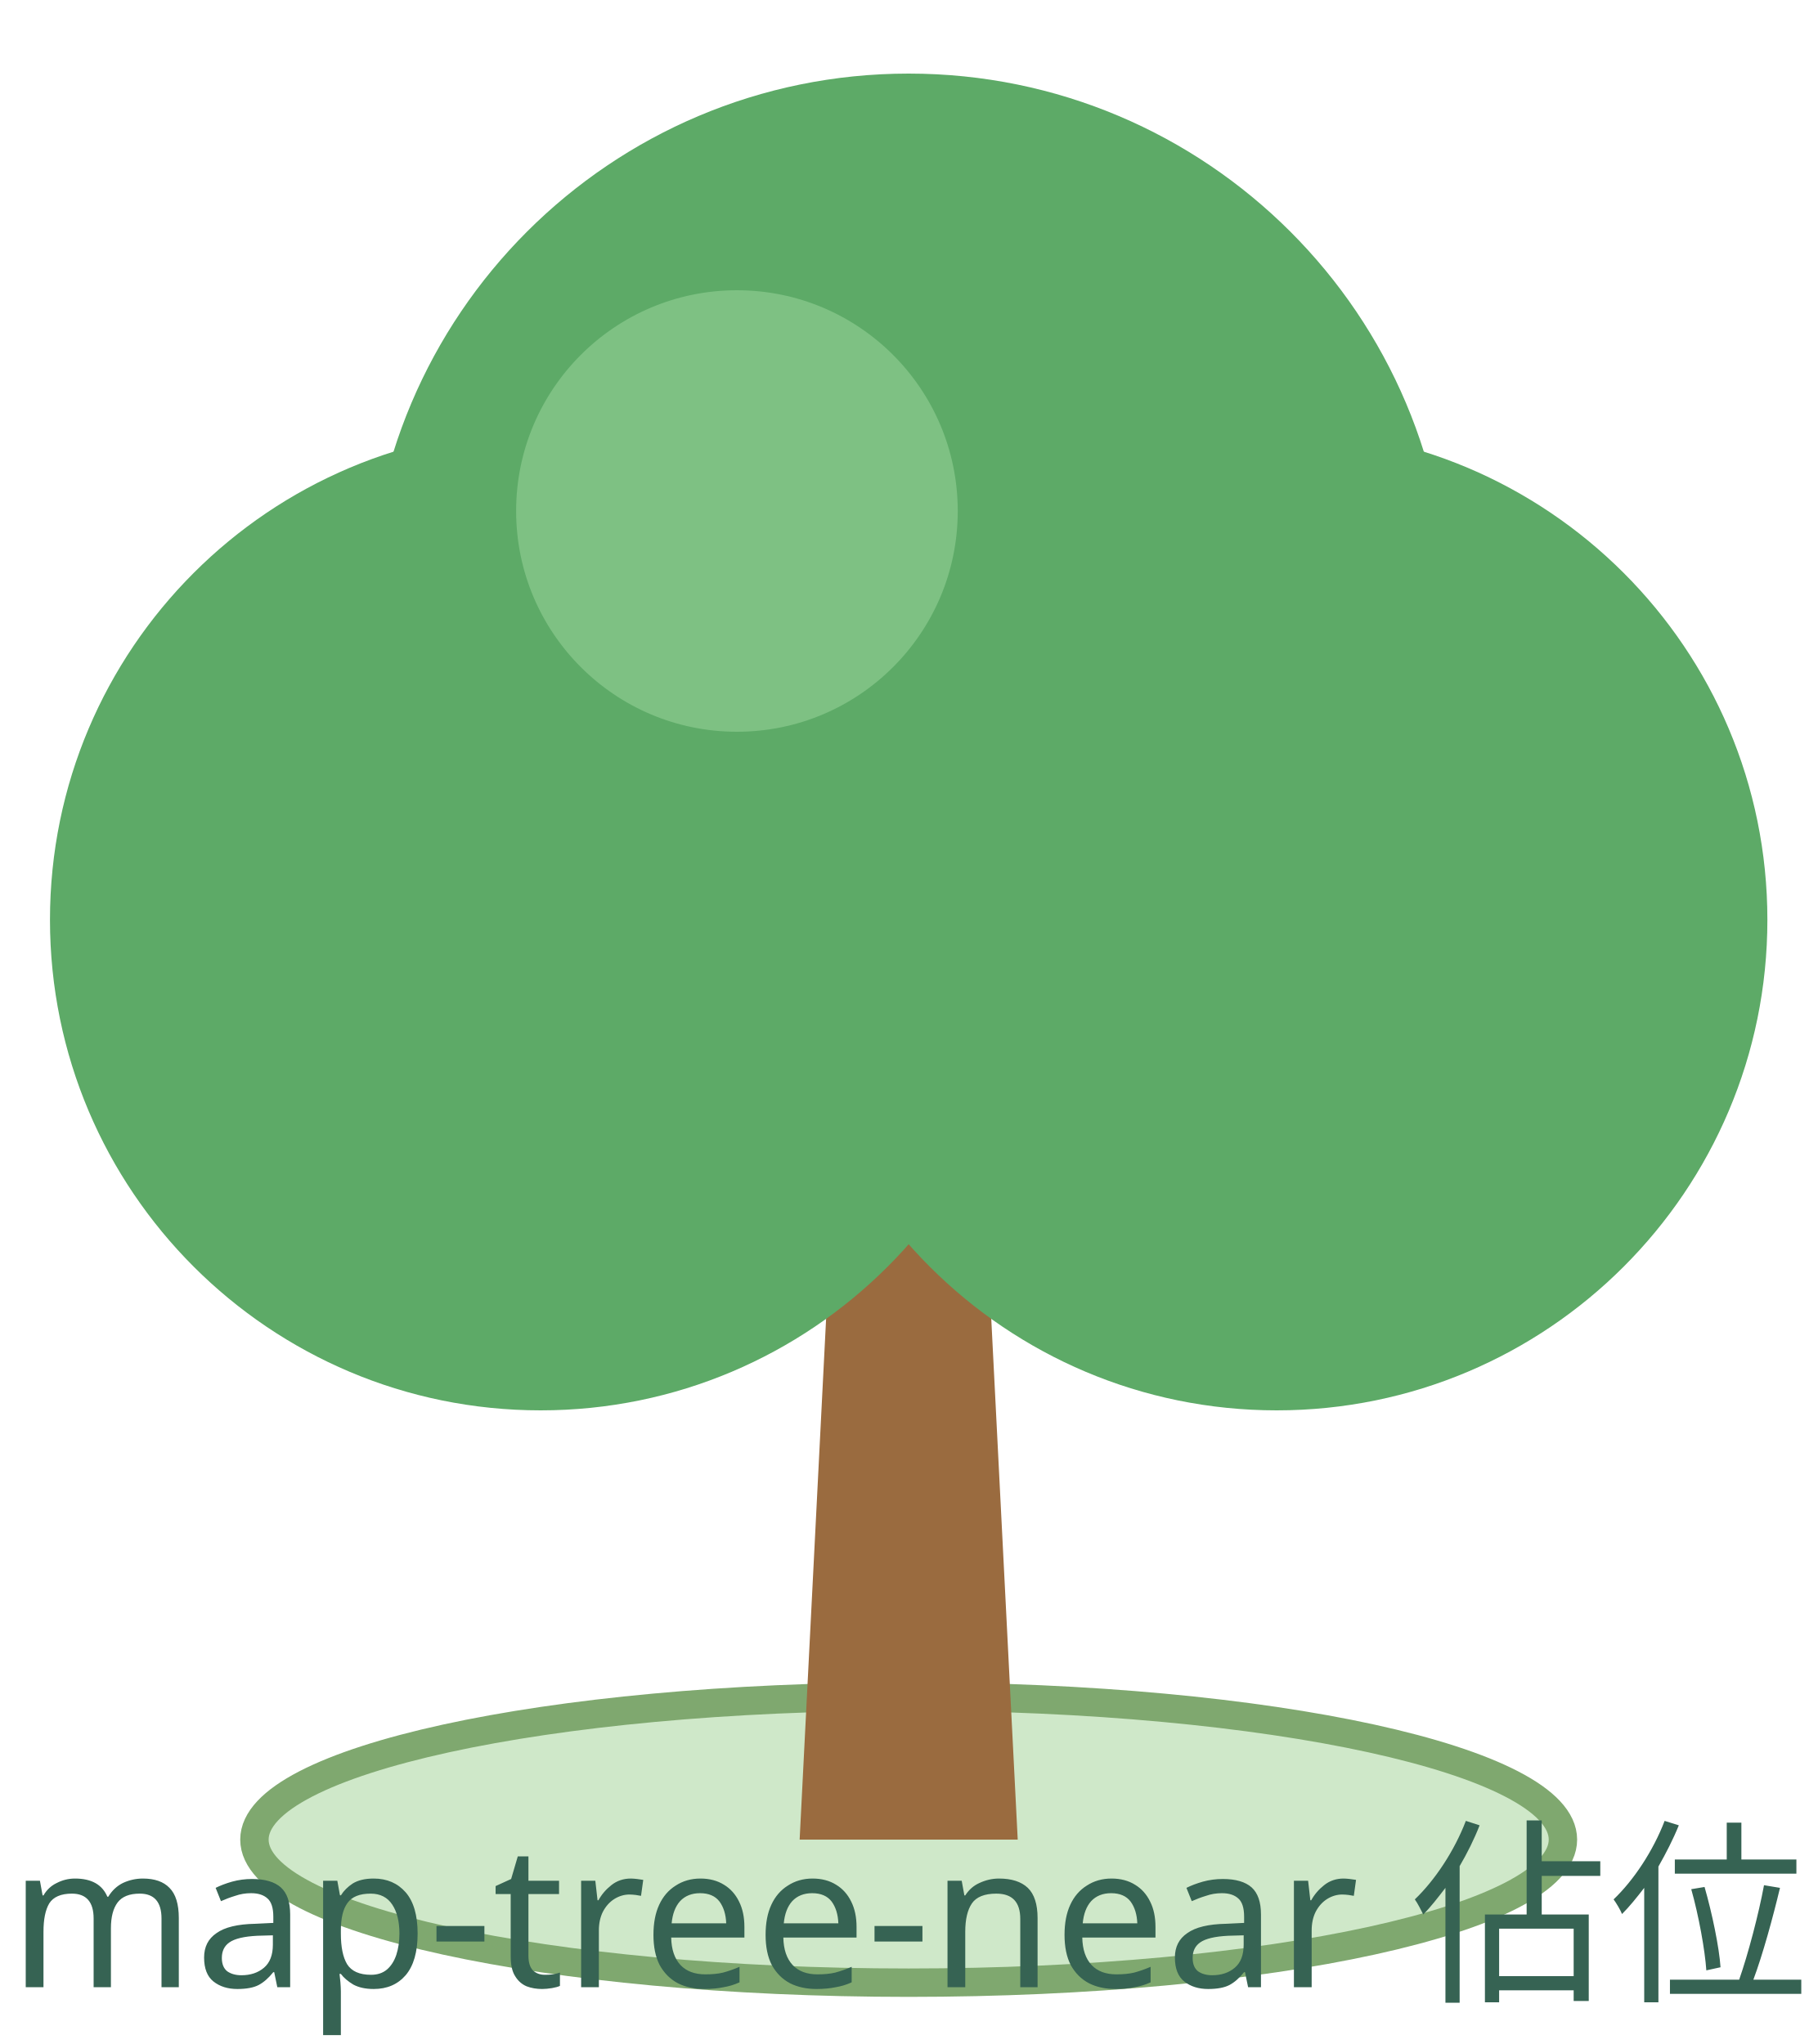
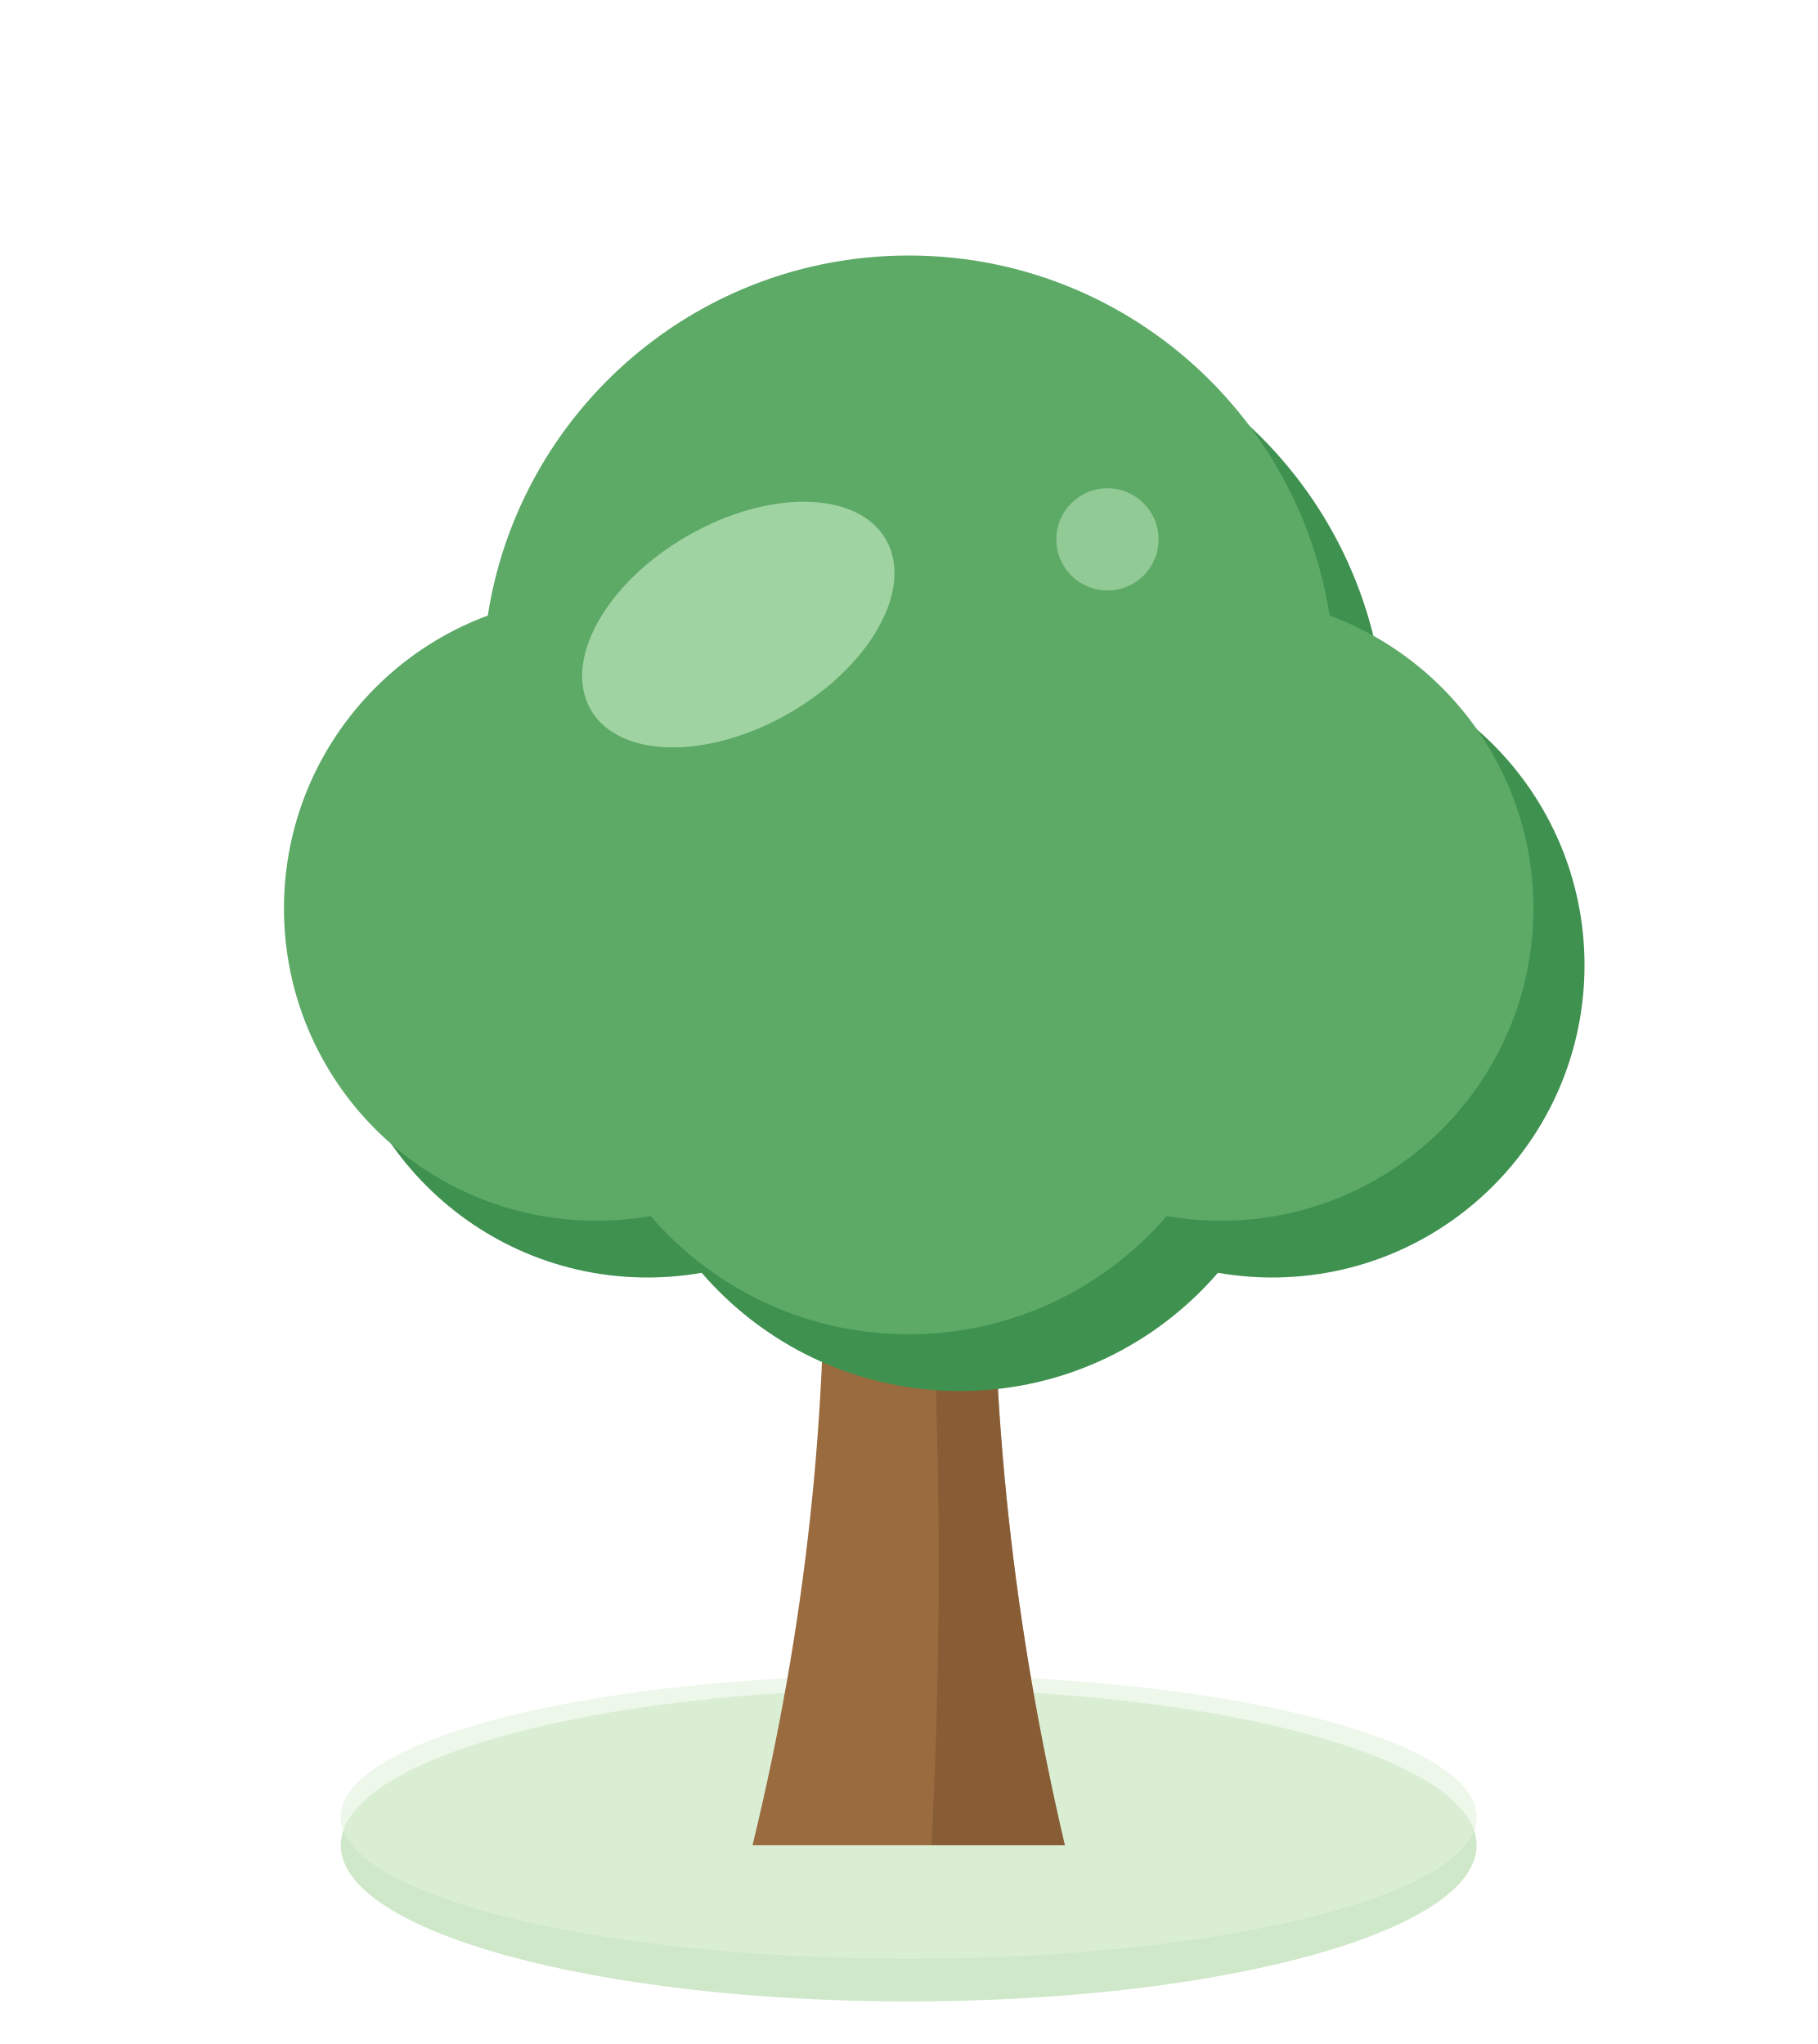
- <svg xmlns="http://www.w3.org/2000/svg" width="64" height="72" viewBox="0 0 64 72">
-   <ellipse cx="32" cy="64.8" rx="23.04" ry="5.04" fill="#CFE8C9" stroke="#7FA86F" stroke-width="1" />
-   <path d="M28.16 64.8 L29.44 39.6 L34.56 39.6 L35.84 64.8 Z" fill="#9A6B3F" />
-   <circle cx="19.04" cy="32.4" r="17.28" fill="#5DAA67" />
-   <circle cx="44.96" cy="32.4" r="17.28" fill="#5DAA67" />
-   <circle cx="32" cy="21.6" r="19.008" fill="#5DAA67" />
-   <circle cx="25.952" cy="18" r="7.776" fill="#8BCB8F" opacity="0.7" />
-   <text x="50%" y="70" text-anchor="middle" font-family="sans-serif" font-size="7" fill="hsl(159 30% 30%)">map-tree-near 佔位</text>
+ <svg xmlns="http://www.w3.org/2000/svg" width="64" height="72" viewBox="0 0 64 72" role="img">
+   <ellipse cx="32" cy="65" rx="20" ry="5.5" fill="#CFE8C9" />
+   <ellipse cx="32" cy="64" rx="20" ry="5" fill="#e1f1dc" opacity=".6" />
+   <path d="M26.5 65Q29.3 53.5 29 42L35 42Q34.8 53.5 37.5 65Z" fill="#9A6B3F" />
+   <path d="M32.6 42L35 42Q34.8 53.5 37.5 65L32.8 65Q33.4 53.5 32.6 42Z" fill="#7a5230" opacity=".55" />
+   <circle cx="33.8" cy="26" r="15" fill="#3F9150" />
+   <circle cx="22.8" cy="34" r="11" fill="#3F9150" />
+   <circle cx="44.8" cy="34" r="11" fill="#3F9150" />
+   <circle cx="33.8" cy="37" r="12" fill="#3F9150" />
+   <circle cx="32" cy="24" r="15" fill="#5DAA67" />
+   <circle cx="21" cy="32" r="11" fill="#5DAA67" />
+   <circle cx="43" cy="32" r="11" fill="#5DAA67" />
+   <circle cx="32" cy="35" r="12" fill="#5DAA67" />
+   <ellipse cx="26" cy="22" rx="6" ry="3.6" fill="#b6e0b4" opacity=".75" transform="rotate(-30 26 22)" />
+   <circle cx="39" cy="19" r="1.8" fill="#b6e0b4" opacity=".6" />
</svg>
